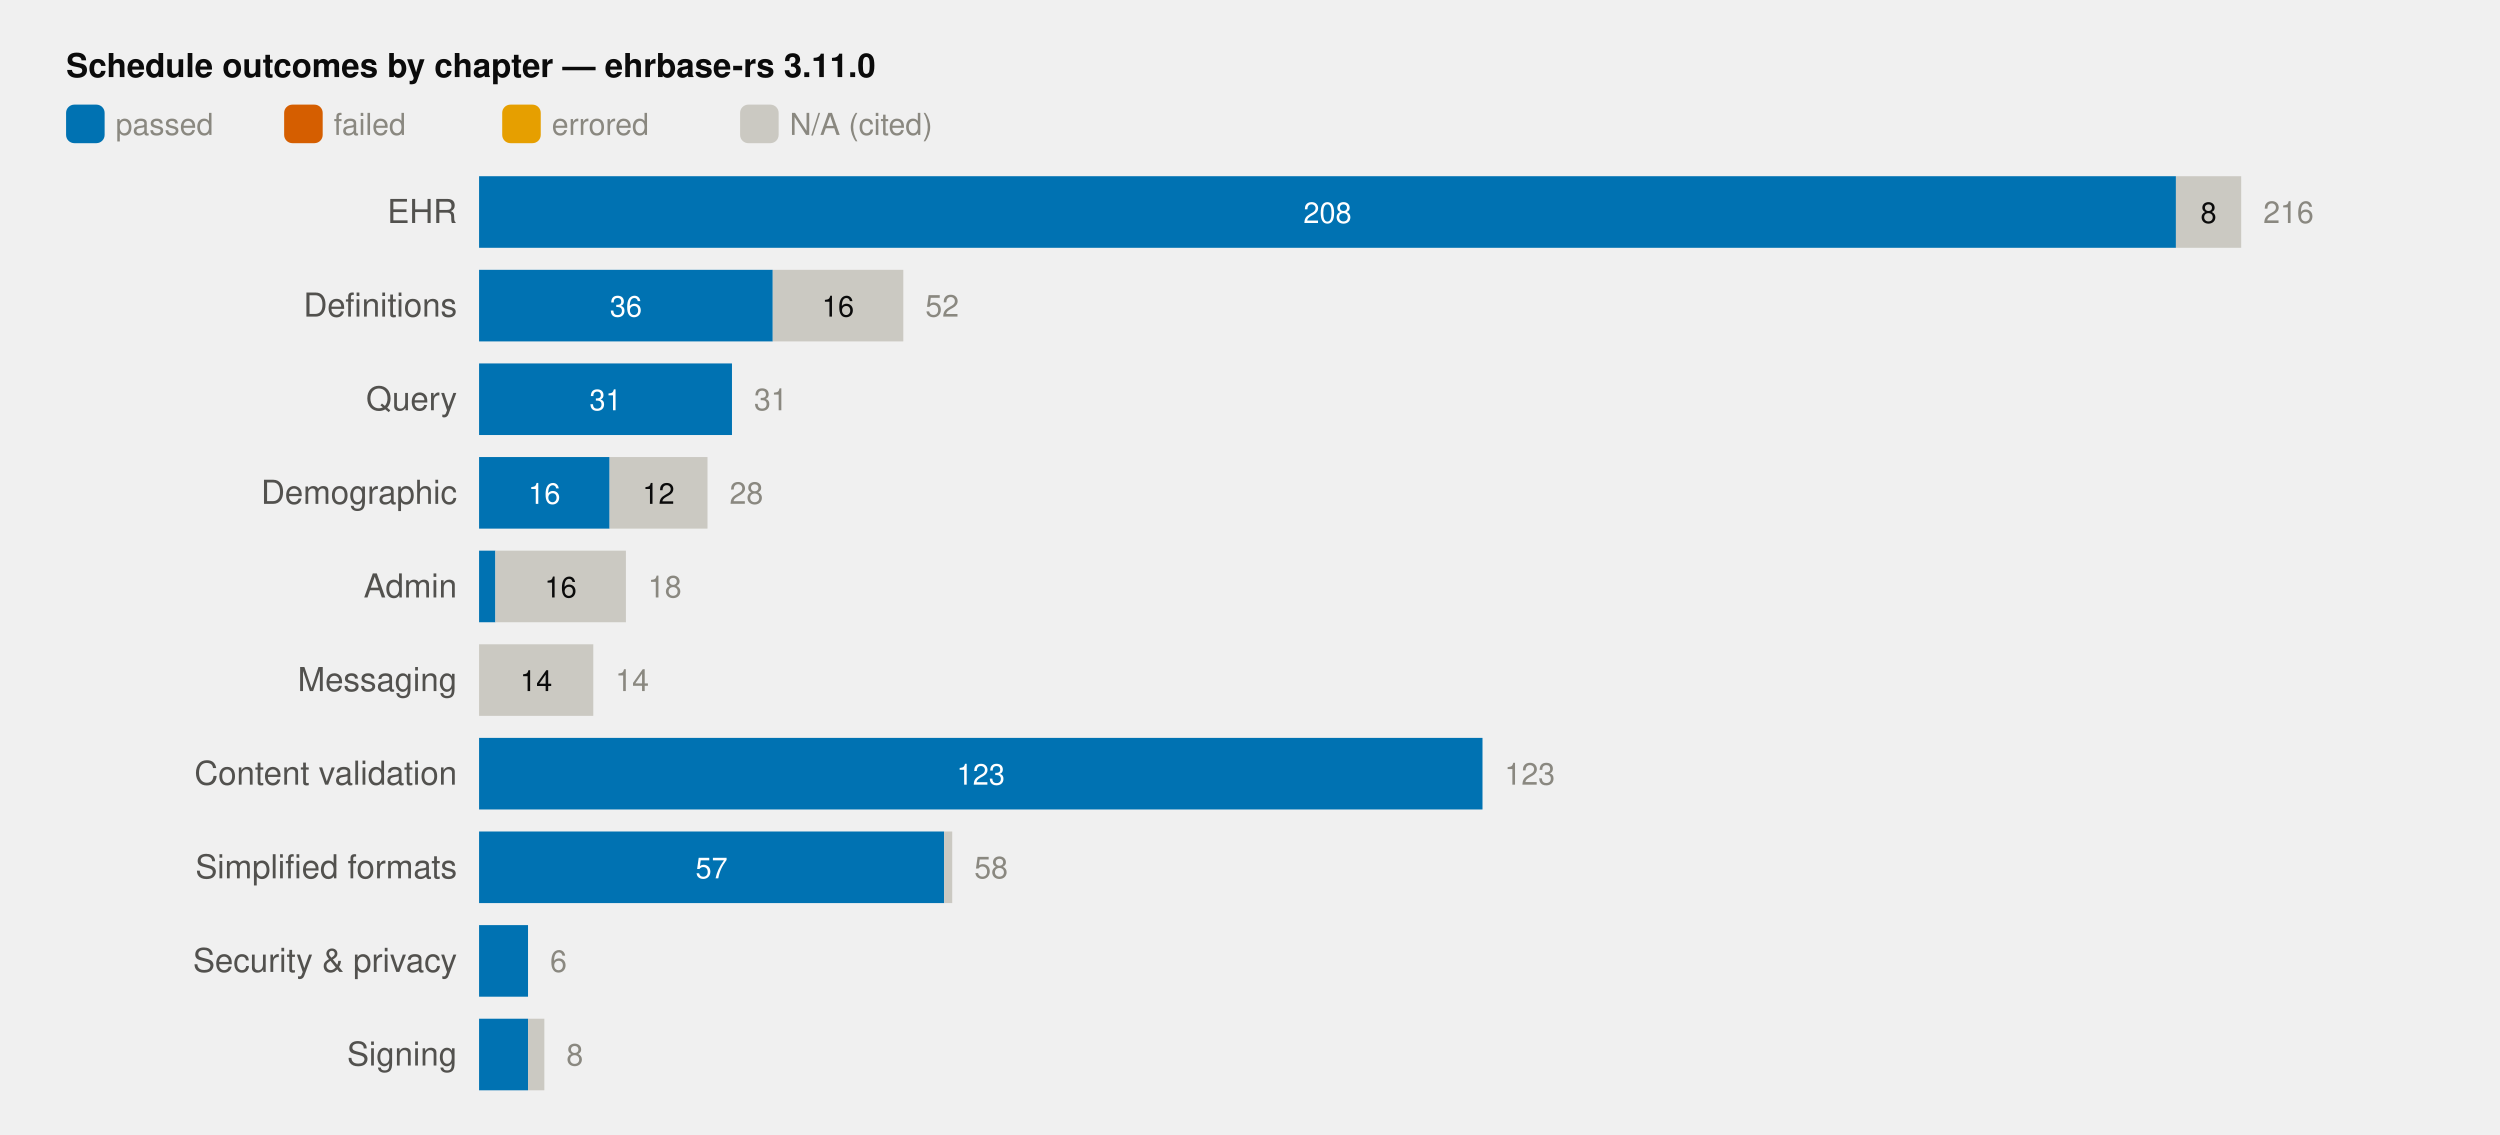
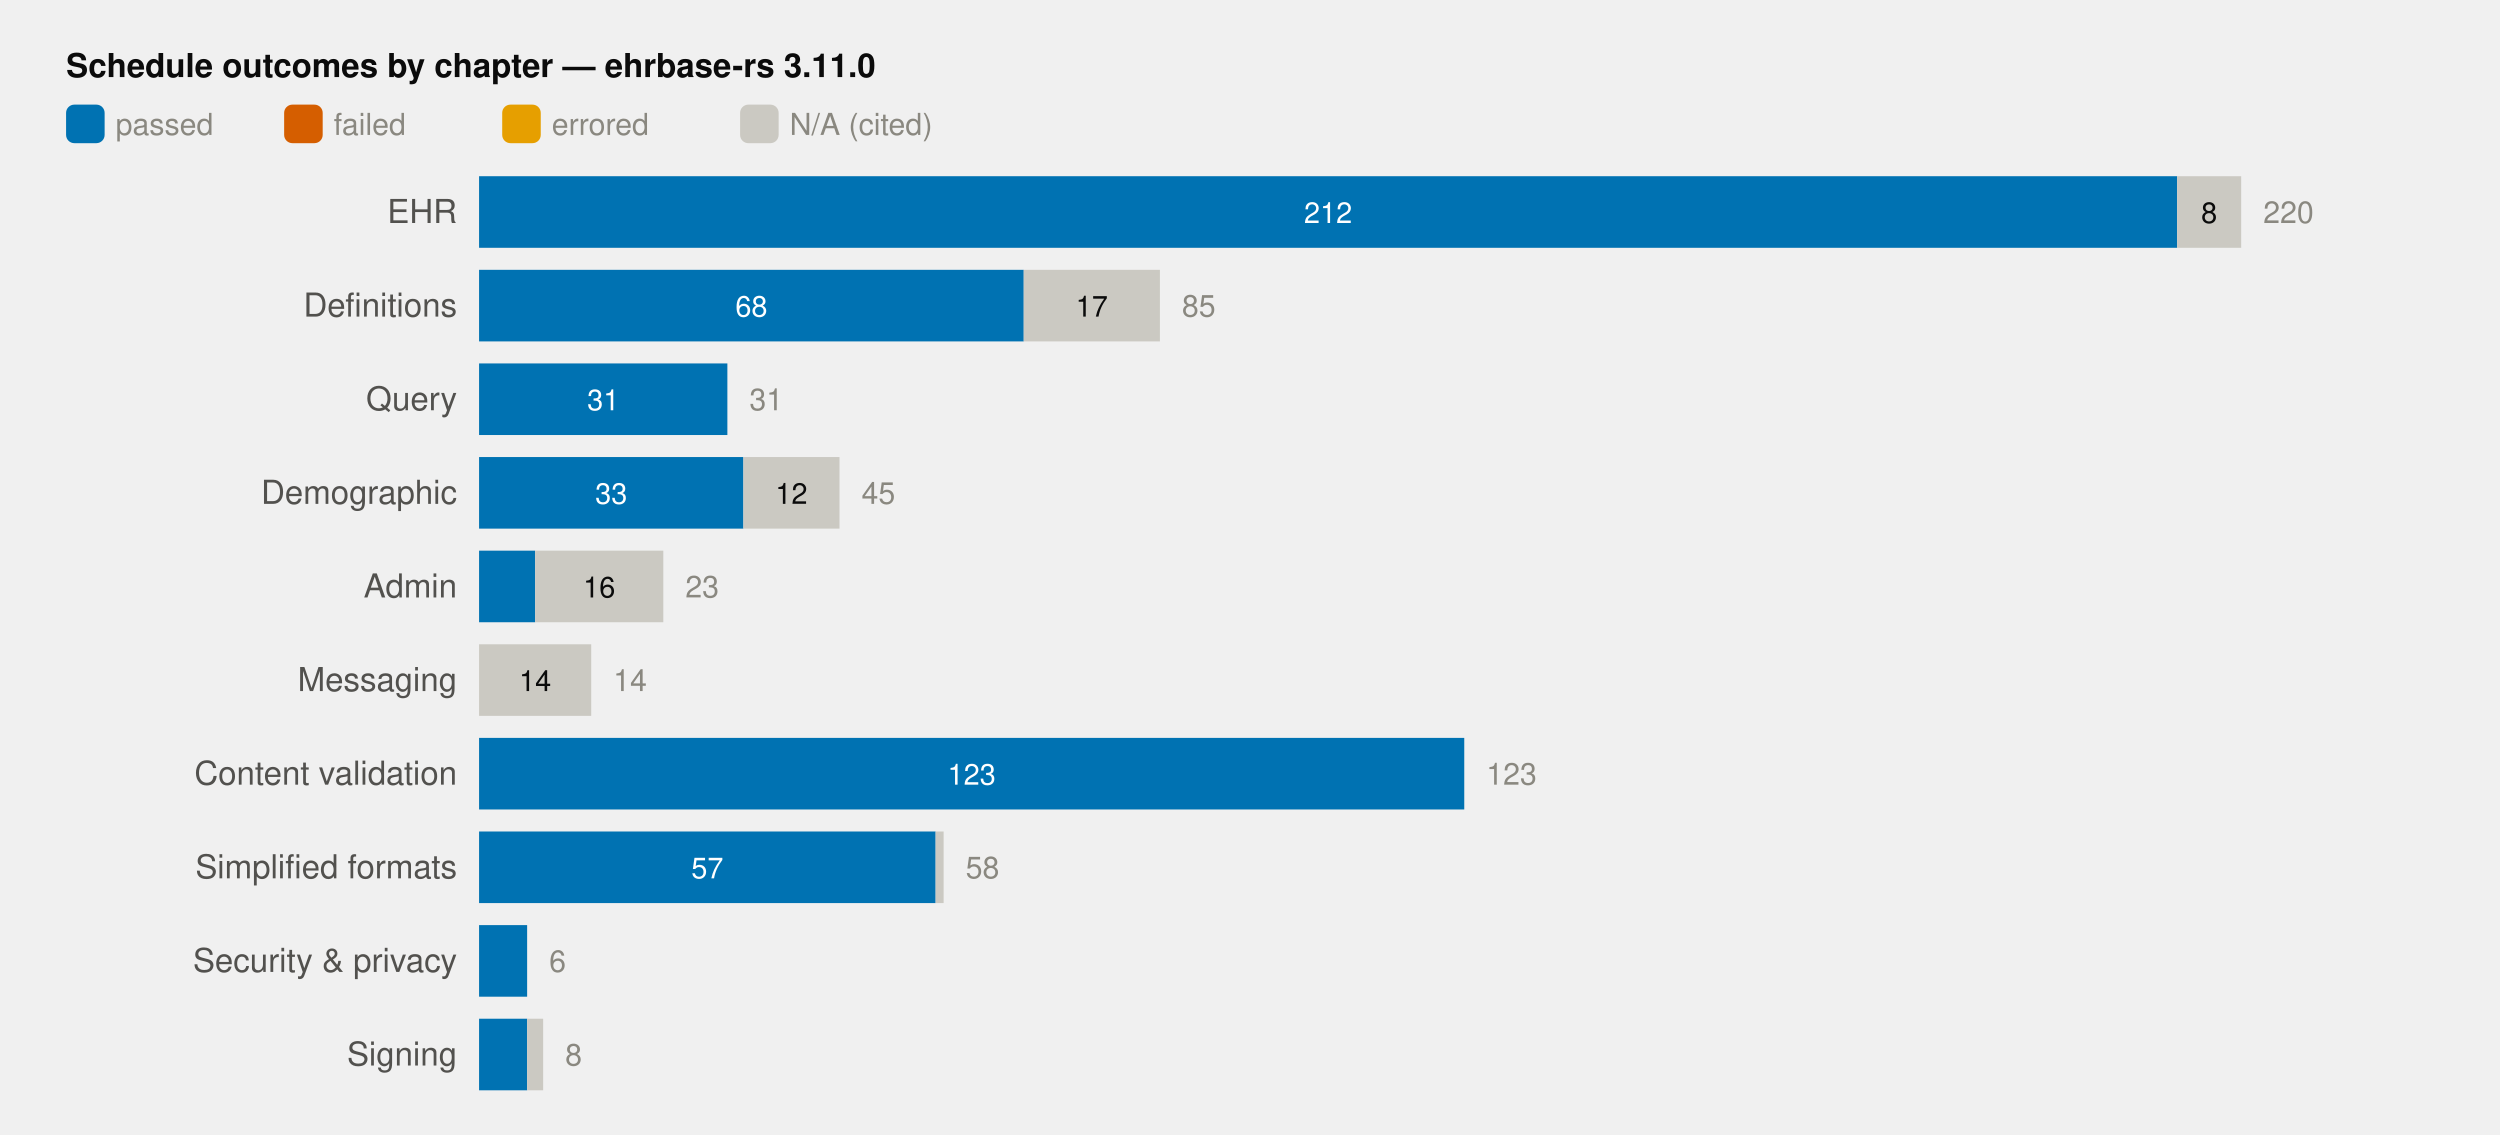
<svg xmlns="http://www.w3.org/2000/svg" viewBox="0 0 908 412" width="908" height="412" role="img">
  <style>
text { fill: #52514e; font: 12px -apple-system, 'Segoe UI', Helvetica, Arial, sans-serif; }
.title { fill: #0b0b0b; font-weight: 600; }
.muted { fill: #8a8880; font-size: 11px; }
.grid { stroke: #e4e2dd; stroke-width: 1; }
.cell-label { fill: #ffffff; font-size: 11px; }
.cell-label-dim { fill: #0b0b0b; font-size: 11px; }
.ev-passed { fill: #0072b2; }
.ev-failed { fill: #d55e00; }
.ev-not-evidenced { fill: #cbc9c2; }
.ev-unrealized { fill: #e8e6e0; }
.ev-no-cases { fill: #f4f2ec; }
.cell-required { stroke: #52514e; stroke-width: 1.2; }
.cell-optional { stroke: #cbc9c2; stroke-width: 1; stroke-dasharray: 3 2; }
.bar-passed { fill: #0072b2; }
.bar-failed { fill: #d55e00; }
.bar-errored { fill: #e69f00; }
.bar-na { fill: #cbc9c2; }
.seg-label { fill: #ffffff; font-size: 10.5px; }
.seg-label-dim { fill: #0b0b0b; font-size: 10.5px; }
@media (prefers-color-scheme: dark) {
text { fill: #c3c2b7; }
.title { fill: #ffffff; }
.muted { fill: #8f8e85; }
.grid { stroke: #3a3a38; }
.cell-label { fill: #ffffff; }
.cell-label-dim { fill: #e8e6e0; }
.ev-passed { fill: #3987e5; }
.ev-failed { fill: #e5484d; }
.ev-not-evidenced { fill: #4a4a47; }
.ev-unrealized { fill: #3a3a38; }
.ev-no-cases { fill: #2e2e2c; }
.cell-required { stroke: #c3c2b7; }
.cell-optional { stroke: #4a4a47; }
.bar-passed { fill: #3987e5; }
.bar-failed { fill: #e5484d; }
.bar-errored { fill: #d9a514; }
.bar-na { fill: #4a4a47; }
.seg-label-dim { fill: #e8e6e0; }
}
</style>
  <text x="24" y="28" class="title">Schedule outcomes by chapter — ehrbase-rs 3.11.0</text>
  <rect x="24" y="38" width="14" height="14" rx="3" class="bar-passed" />
  <text x="42" y="49" class="muted">passed</text>
  <rect x="103.2" y="38" width="14" height="14" rx="3" class="bar-failed" />
  <text x="121.2" y="49" class="muted">failed</text>
  <rect x="182.4" y="38" width="14" height="14" rx="3" class="bar-errored" />
  <text x="200.4" y="49" class="muted">errored</text>
  <rect x="268.8" y="38" width="14" height="14" rx="3" class="bar-na" />
  <text x="286.8" y="49" class="muted">N/A (cited)</text>
  <text x="166" y="81" text-anchor="end">EHR</text>
-   <rect x="174" y="64" width="616.296" height="26" class="bar-passed" />
-   <text x="482.148" y="81" class="seg-label" text-anchor="middle">208</text>
-   <rect x="790.296" y="64" width="23.704" height="26" class="bar-na" />
-   <text x="802.148" y="81" class="seg-label-dim" text-anchor="middle">8</text>
-   <text x="822" y="81" class="muted">216</text>
+   <rect x="174" y="64" width="616.727" height="26" class="bar-passed" />
+   <text x="482.364" y="81" class="seg-label" text-anchor="middle">212</text>
+   <rect x="790.727" y="64" width="23.273" height="26" class="bar-na" />
+   <text x="802.364" y="81" class="seg-label-dim" text-anchor="middle">8</text>
+   <text x="822" y="81" class="muted">220</text>
  <text x="166" y="115" text-anchor="end">Definitions</text>
-   <rect x="174" y="98" width="106.667" height="26" class="bar-passed" />
-   <text x="227.333" y="115" class="seg-label" text-anchor="middle">36</text>
-   <rect x="280.667" y="98" width="47.407" height="26" class="bar-na" />
-   <text x="304.37" y="115" class="seg-label-dim" text-anchor="middle">16</text>
-   <text x="336.074" y="115" class="muted">52</text>
+   <rect x="174" y="98" width="197.818" height="26" class="bar-passed" />
+   <text x="272.909" y="115" class="seg-label" text-anchor="middle">68</text>
+   <rect x="371.818" y="98" width="49.455" height="26" class="bar-na" />
+   <text x="396.545" y="115" class="seg-label-dim" text-anchor="middle">17</text>
+   <text x="429.273" y="115" class="muted">85</text>
  <text x="166" y="149" text-anchor="end">Query</text>
-   <rect x="174" y="132" width="91.852" height="26" class="bar-passed" />
-   <text x="219.926" y="149" class="seg-label" text-anchor="middle">31</text>
-   <text x="273.852" y="149" class="muted">31</text>
+   <rect x="174" y="132" width="90.182" height="26" class="bar-passed" />
+   <text x="219.091" y="149" class="seg-label" text-anchor="middle">31</text>
+   <text x="272.182" y="149" class="muted">31</text>
  <text x="166" y="183" text-anchor="end">Demographic</text>
-   <rect x="174" y="166" width="47.407" height="26" class="bar-passed" />
-   <text x="197.704" y="183" class="seg-label" text-anchor="middle">16</text>
-   <rect x="221.407" y="166" width="35.556" height="26" class="bar-na" />
-   <text x="239.185" y="183" class="seg-label-dim" text-anchor="middle">12</text>
-   <text x="264.963" y="183" class="muted">28</text>
+   <rect x="174" y="166" width="96" height="26" class="bar-passed" />
+   <text x="222" y="183" class="seg-label" text-anchor="middle">33</text>
+   <rect x="270" y="166" width="34.909" height="26" class="bar-na" />
+   <text x="287.455" y="183" class="seg-label-dim" text-anchor="middle">12</text>
+   <text x="312.909" y="183" class="muted">45</text>
  <text x="166" y="217" text-anchor="end">Admin</text>
-   <rect x="174" y="200" width="5.926" height="26" class="bar-passed" />
-   <rect x="179.926" y="200" width="47.407" height="26" class="bar-na" />
-   <text x="203.63" y="217" class="seg-label-dim" text-anchor="middle">16</text>
-   <text x="235.333" y="217" class="muted">18</text>
+   <rect x="174" y="200" width="20.364" height="26" class="bar-passed" />
+   <rect x="194.364" y="200" width="46.545" height="26" class="bar-na" />
+   <text x="217.636" y="217" class="seg-label-dim" text-anchor="middle">16</text>
+   <text x="248.909" y="217" class="muted">23</text>
  <text x="166" y="251" text-anchor="end">Messaging</text>
-   <rect x="174" y="234" width="41.481" height="26" class="bar-na" />
-   <text x="194.741" y="251" class="seg-label-dim" text-anchor="middle">14</text>
-   <text x="223.481" y="251" class="muted">14</text>
+   <rect x="174" y="234" width="40.727" height="26" class="bar-na" />
+   <text x="194.364" y="251" class="seg-label-dim" text-anchor="middle">14</text>
+   <text x="222.727" y="251" class="muted">14</text>
  <text x="166" y="285" text-anchor="end">Content validation</text>
-   <rect x="174" y="268" width="364.444" height="26" class="bar-passed" />
-   <text x="356.222" y="285" class="seg-label" text-anchor="middle">123</text>
-   <text x="546.444" y="285" class="muted">123</text>
+   <rect x="174" y="268" width="357.818" height="26" class="bar-passed" />
+   <text x="352.909" y="285" class="seg-label" text-anchor="middle">123</text>
+   <text x="539.818" y="285" class="muted">123</text>
  <text x="166" y="319" text-anchor="end">Simplified formats</text>
-   <rect x="174" y="302" width="168.889" height="26" class="bar-passed" />
-   <text x="258.444" y="319" class="seg-label" text-anchor="middle">57</text>
-   <rect x="342.889" y="302" width="2.963" height="26" class="bar-na" />
-   <text x="353.852" y="319" class="muted">58</text>
+   <rect x="174" y="302" width="165.818" height="26" class="bar-passed" />
+   <text x="256.909" y="319" class="seg-label" text-anchor="middle">57</text>
+   <rect x="339.818" y="302" width="2.909" height="26" class="bar-na" />
+   <text x="350.727" y="319" class="muted">58</text>
  <text x="166" y="353" text-anchor="end">Security &amp; privacy</text>
-   <rect x="174" y="336" width="17.778" height="26" class="bar-passed" />
-   <text x="199.778" y="353" class="muted">6</text>
+   <rect x="174" y="336" width="17.455" height="26" class="bar-passed" />
+   <text x="199.455" y="353" class="muted">6</text>
  <text x="166" y="387" text-anchor="end">Signing</text>
-   <rect x="174" y="370" width="17.778" height="26" class="bar-passed" />
-   <rect x="191.778" y="370" width="5.926" height="26" class="bar-na" />
-   <text x="205.704" y="387" class="muted">8</text>
+   <rect x="174" y="370" width="17.455" height="26" class="bar-passed" />
+   <rect x="191.455" y="370" width="5.818" height="26" class="bar-na" />
+   <text x="205.273" y="387" class="muted">8</text>
</svg>
